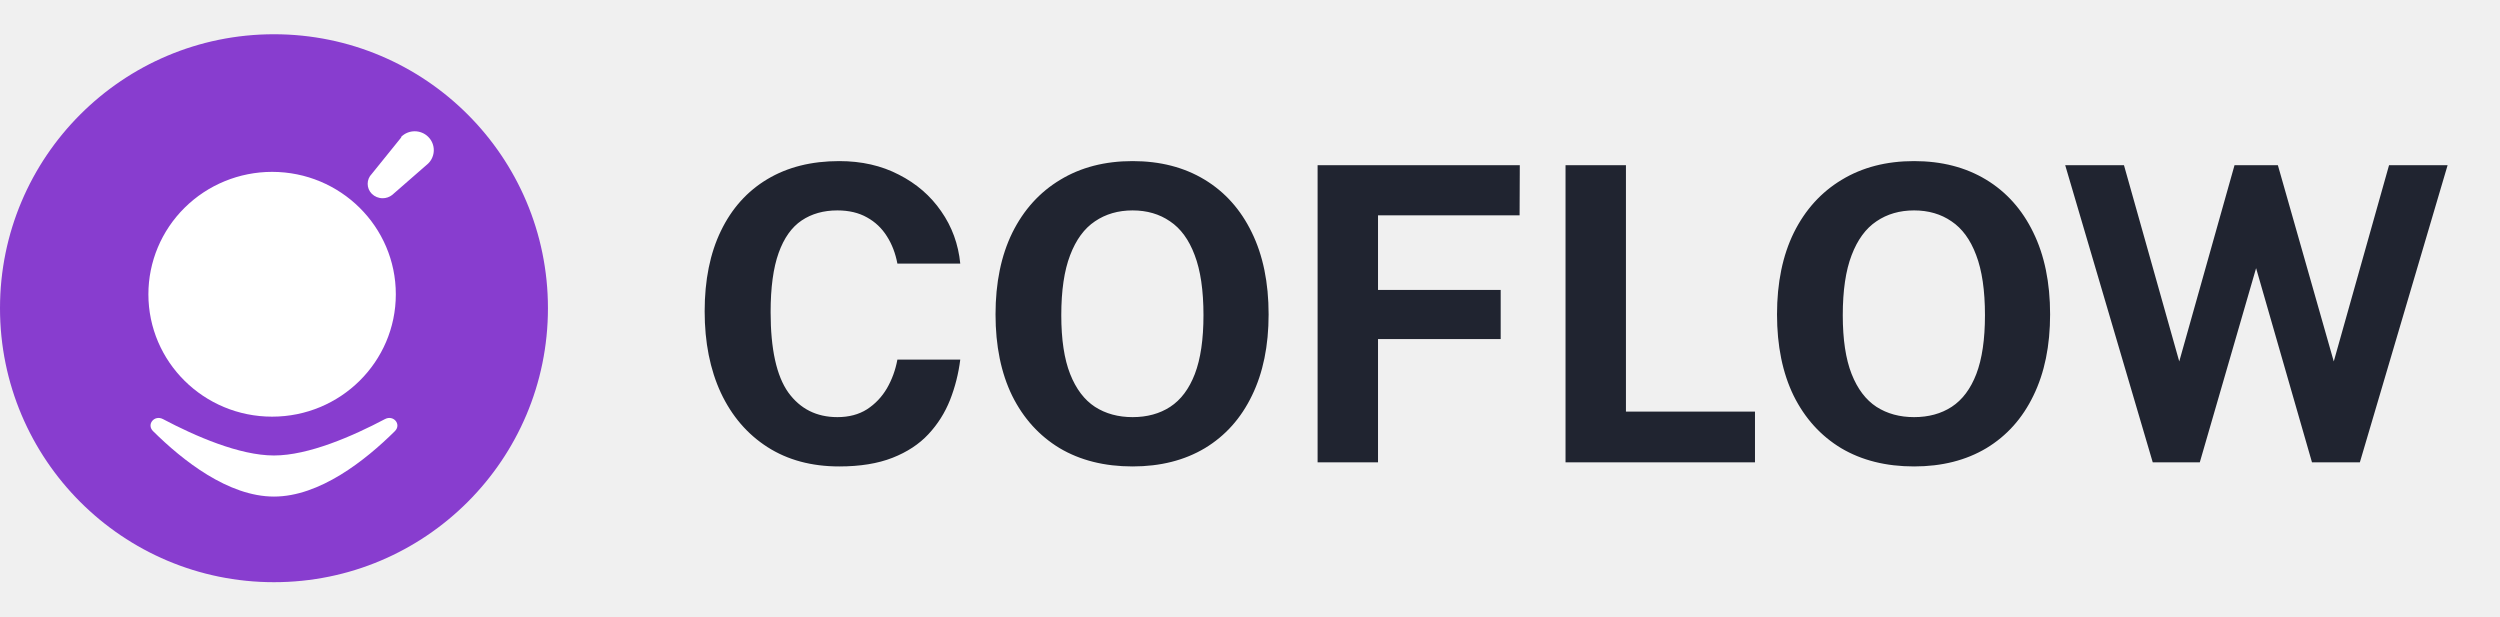
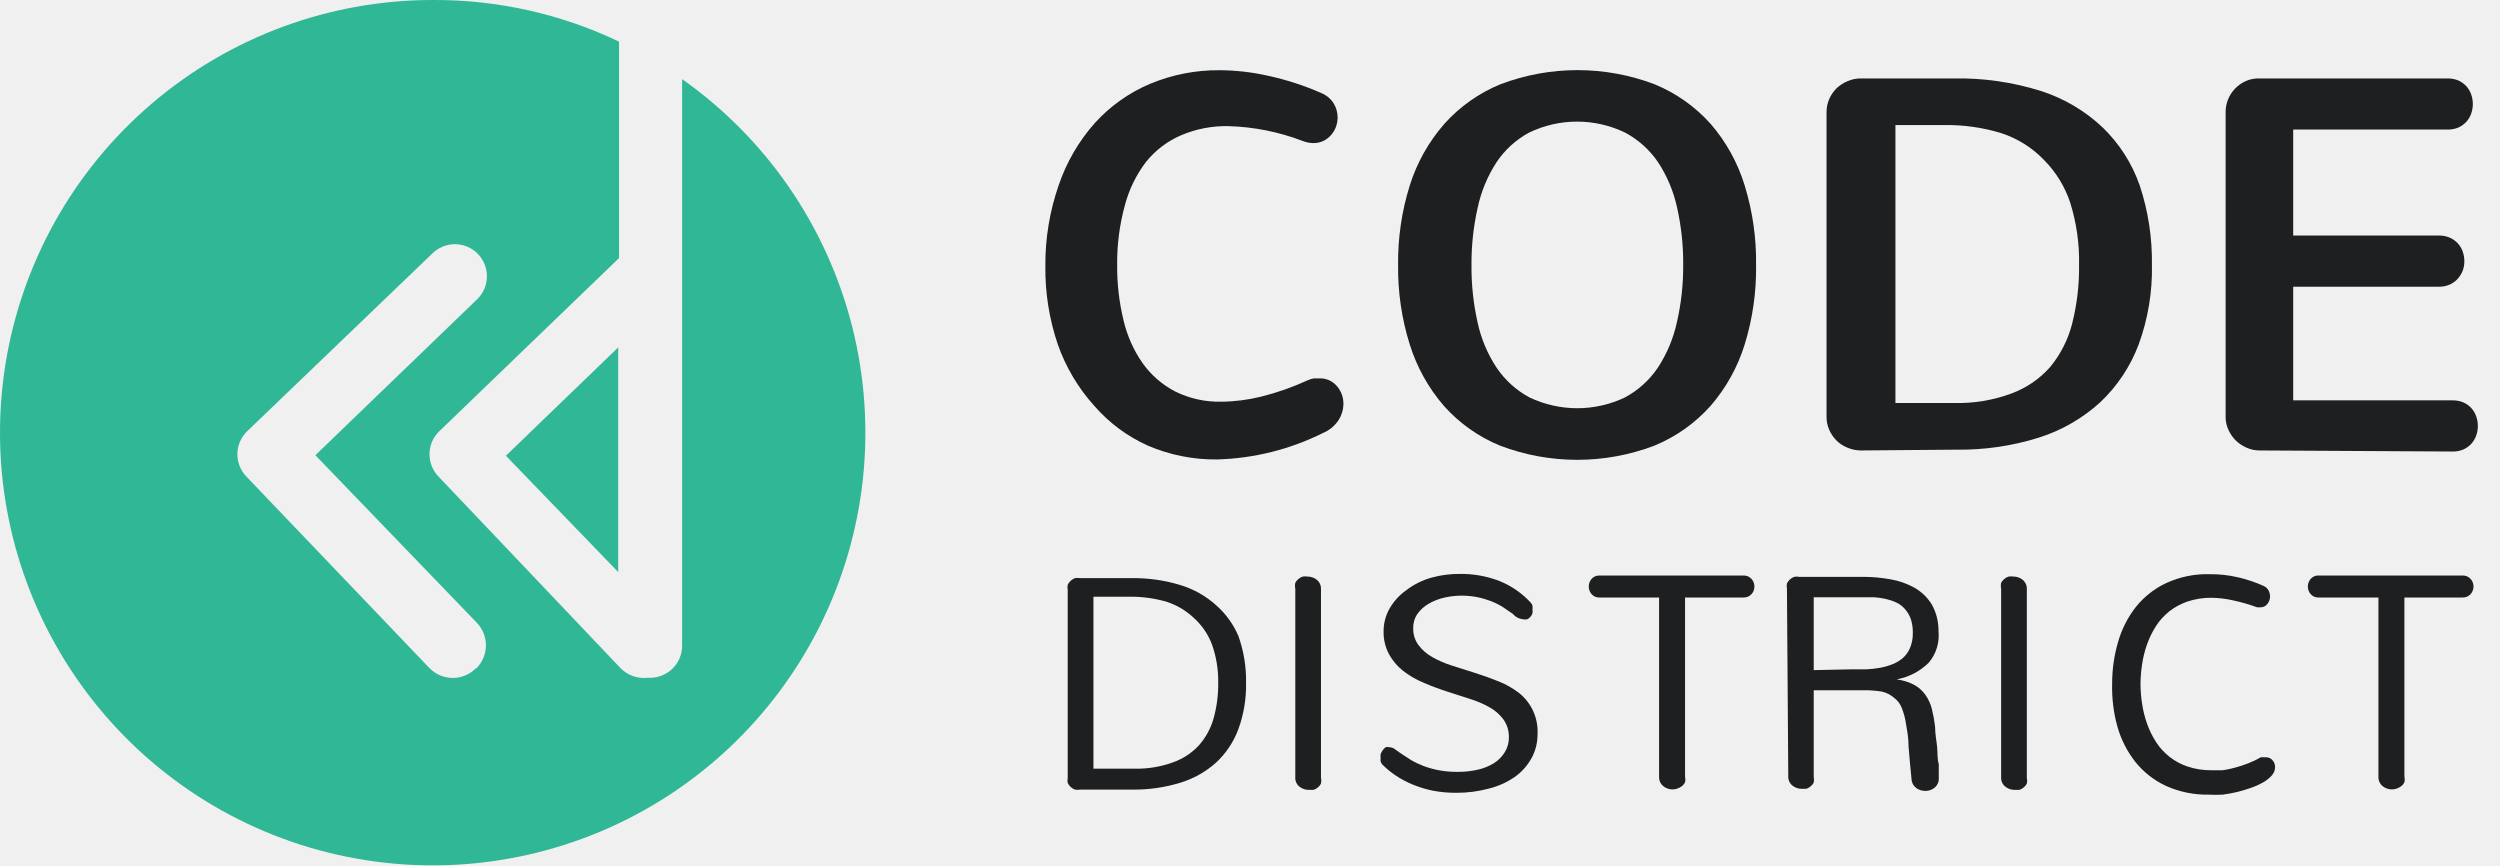
- <svg xmlns="http://www.w3.org/2000/svg" width="146" height="36" viewBox="0 0 146 36" fill="none">
-   <g clip-path="url(#clip0_581_2210)">
-     <circle cx="16" cy="18" r="16" fill="#883DCF" />
-     <mask id="path-2-inside-1_581_2210" fill="white">
-       <path d="M16 29C18.665 29 21.33 26.895 23.061 25.179C23.46 24.783 22.979 24.212 22.482 24.475C20.601 25.469 18.018 26.6 16 26.6C13.982 26.6 11.399 25.469 9.518 24.475C9.021 24.212 8.54 24.783 8.939 25.179C10.67 26.895 13.335 29 16 29Z" />
-     </mask>
-     <path d="M23.061 25.179L25.173 27.309V27.309L23.061 25.179ZM8.939 25.179L6.827 27.309H6.827L8.939 25.179ZM9.518 24.475L10.92 21.823L10.92 21.823L9.518 24.475ZM22.482 24.475L21.08 21.823L21.08 21.823L22.482 24.475ZM20.948 23.049C20.178 23.813 19.265 24.595 18.32 25.171C17.349 25.763 16.567 26 16 26V32C18.098 32 19.981 31.185 21.442 30.295C22.928 29.39 24.213 28.262 25.173 27.309L20.948 23.049ZM16 26C15.433 26 14.651 25.763 13.68 25.171C12.735 24.595 11.822 23.813 11.052 23.049L6.827 27.309C7.787 28.262 9.072 29.39 10.558 30.295C12.019 31.185 13.902 32 16 32V26ZM8.116 27.127C9.131 27.664 10.383 28.263 11.693 28.734C12.967 29.191 14.492 29.6 16 29.6V23.6C15.49 23.6 14.714 23.443 13.722 23.087C12.766 22.744 11.785 22.28 10.92 21.823L8.116 27.127ZM16 29.6C17.508 29.6 19.033 29.191 20.307 28.734C21.617 28.263 22.869 27.664 23.884 27.127L21.08 21.823C20.215 22.28 19.234 22.744 18.279 23.087C17.286 23.443 16.51 23.6 16 23.6V29.6ZM25.173 27.309C25.767 26.72 26.178 25.899 26.207 24.959C26.236 24.055 25.905 23.253 25.415 22.663C24.411 21.455 22.632 21.002 21.08 21.823L23.884 27.127C22.829 27.685 21.539 27.387 20.8 26.497C20.442 26.067 20.188 25.465 20.21 24.771C20.233 24.041 20.554 23.44 20.948 23.049L25.173 27.309ZM11.052 23.049C11.446 23.44 11.767 24.041 11.79 24.771C11.812 25.465 11.557 26.067 11.2 26.497C10.461 27.387 9.171 27.685 8.116 27.127L10.92 21.823C9.368 21.002 7.589 21.455 6.585 22.663C6.095 23.253 5.764 24.055 5.793 24.959C5.822 25.899 6.233 26.72 6.827 27.309L11.052 23.049Z" fill="white" mask="url(#path-2-inside-1_581_2210)" />
-     <path d="M21.712 11.316C21.392 10.994 21.392 10.478 21.712 10.155L23.43 8.027L23.43 7.99C23.866 7.559 24.571 7.559 25.007 7.99C25.442 8.42 25.442 9.119 25.007 9.549L22.982 11.316L22.906 11.383C22.748 11.508 22.551 11.577 22.347 11.577C22.108 11.577 21.88 11.483 21.712 11.316ZM8.666 17.185C8.666 15.289 9.428 13.471 10.783 12.131C12.138 10.79 13.975 10.037 15.891 10.037C19.882 10.037 23.116 13.238 23.116 17.185C23.116 21.133 19.882 24.333 15.891 24.333C11.901 24.333 8.666 21.133 8.666 17.185Z" fill="white" />
-   </g>
-   <path d="M49.012 9.408C50.316 9.408 51.476 9.672 52.492 10.2C53.516 10.72 54.34 11.432 54.964 12.336C55.596 13.24 55.968 14.26 56.08 15.396H52.408C52.296 14.796 52.092 14.264 51.796 13.8C51.5 13.328 51.112 12.96 50.632 12.696C50.152 12.424 49.576 12.288 48.904 12.288C48.096 12.288 47.4 12.484 46.816 12.876C46.232 13.268 45.784 13.9 45.472 14.772C45.16 15.644 45.004 16.796 45.004 18.228C45.004 20.388 45.348 21.952 46.036 22.92C46.732 23.88 47.688 24.36 48.904 24.36C49.576 24.36 50.152 24.208 50.632 23.904C51.112 23.592 51.5 23.184 51.796 22.68C52.092 22.168 52.296 21.608 52.408 21H56.08C55.976 21.824 55.776 22.612 55.48 23.364C55.184 24.108 54.764 24.772 54.22 25.356C53.676 25.94 52.976 26.4 52.12 26.736C51.264 27.072 50.228 27.24 49.012 27.24C47.396 27.24 46 26.864 44.824 26.112C43.648 25.36 42.74 24.304 42.1 22.944C41.468 21.584 41.152 19.996 41.152 18.18C41.152 16.356 41.468 14.792 42.1 13.488C42.732 12.176 43.636 11.168 44.812 10.464C45.988 9.76 47.388 9.408 49.012 9.408ZM66.143 27.24C64.503 27.24 63.083 26.884 61.883 26.172C60.691 25.452 59.767 24.432 59.111 23.112C58.463 21.784 58.139 20.2 58.139 18.36C58.139 16.512 58.467 14.92 59.123 13.584C59.787 12.248 60.719 11.22 61.919 10.5C63.119 9.772 64.527 9.408 66.143 9.408C67.751 9.408 69.151 9.768 70.343 10.488C71.535 11.208 72.455 12.236 73.103 13.572C73.759 14.908 74.087 16.504 74.087 18.36C74.087 20.192 73.763 21.772 73.115 23.1C72.475 24.428 71.559 25.452 70.367 26.172C69.175 26.884 67.767 27.24 66.143 27.24ZM66.143 24.36C66.991 24.36 67.723 24.16 68.339 23.76C68.963 23.352 69.443 22.712 69.779 21.84C70.115 20.96 70.283 19.816 70.283 18.408C70.283 16.96 70.111 15.788 69.767 14.892C69.431 13.996 68.951 13.34 68.327 12.924C67.711 12.5 66.983 12.288 66.143 12.288C65.303 12.288 64.571 12.5 63.947 12.924C63.323 13.34 62.839 14 62.495 14.904C62.151 15.8 61.979 16.968 61.979 18.408C61.979 19.824 62.151 20.968 62.495 21.84C62.839 22.712 63.323 23.352 63.947 23.76C64.571 24.16 65.303 24.36 66.143 24.36ZM76.948 9.648H88.756L88.744 12.576H80.476V16.932H87.64V19.8H80.476V27H76.948V9.648ZM91.427 9.648H94.955V24.036H102.491V27H91.427V9.648ZM111.782 27.24C110.142 27.24 108.722 26.884 107.522 26.172C106.33 25.452 105.406 24.432 104.75 23.112C104.102 21.784 103.778 20.2 103.778 18.36C103.778 16.512 104.106 14.92 104.762 13.584C105.426 12.248 106.358 11.22 107.558 10.5C108.758 9.772 110.166 9.408 111.782 9.408C113.39 9.408 114.79 9.768 115.982 10.488C117.174 11.208 118.094 12.236 118.742 13.572C119.398 14.908 119.726 16.504 119.726 18.36C119.726 20.192 119.402 21.772 118.754 23.1C118.114 24.428 117.198 25.452 116.006 26.172C114.814 26.884 113.406 27.24 111.782 27.24ZM111.782 24.36C112.63 24.36 113.362 24.16 113.978 23.76C114.602 23.352 115.082 22.712 115.418 21.84C115.754 20.96 115.922 19.816 115.922 18.408C115.922 16.96 115.75 15.788 115.406 14.892C115.07 13.996 114.59 13.34 113.966 12.924C113.35 12.5 112.622 12.288 111.782 12.288C110.942 12.288 110.21 12.5 109.586 12.924C108.962 13.34 108.478 14 108.134 14.904C107.79 15.8 107.618 16.968 107.618 18.408C107.618 19.824 107.79 20.968 108.134 21.84C108.478 22.712 108.962 23.352 109.586 23.76C110.21 24.16 110.942 24.36 111.782 24.36ZM142.94 9.648L137.816 27H135.02L131.756 15.66L128.468 27H125.72L120.608 9.648H124.04L127.268 21.108L130.496 9.648H133.028L136.292 21.108L139.52 9.648H142.94Z" fill="#202430" />
-   <defs>
-     <clipPath id="clip0_581_2210">
-       <rect width="32" height="32" fill="white" transform="translate(0 2)" />
-     </clipPath>
-   </defs>
+ <svg xmlns="http://www.w3.org/2000/svg" width="104" height="36" viewBox="0 0 104 36" fill="none">
+   <path d="M43.487 11.089C43.476 9.941 43.662 8.8 44.038 7.716C44.361 6.756 44.875 5.871 45.548 5.115C46.188 4.409 46.974 3.853 47.852 3.483C48.764 3.105 49.742 2.914 50.729 2.921C51.411 2.924 52.091 3.002 52.757 3.153C53.514 3.318 54.252 3.558 54.961 3.869C55.175 3.955 55.356 4.105 55.479 4.299C55.586 4.471 55.643 4.669 55.645 4.872C55.646 5.007 55.623 5.141 55.579 5.269C55.532 5.399 55.461 5.518 55.369 5.622C55.28 5.723 55.171 5.806 55.05 5.864C54.915 5.926 54.768 5.957 54.62 5.952C54.472 5.948 54.327 5.918 54.19 5.864C53.203 5.486 52.16 5.277 51.103 5.247C50.422 5.233 49.746 5.364 49.119 5.633C48.556 5.878 48.06 6.256 47.675 6.735C47.265 7.273 46.965 7.888 46.794 8.543C46.573 9.351 46.465 10.185 46.474 11.023C46.467 11.799 46.556 12.572 46.739 13.326C46.889 13.971 47.162 14.581 47.543 15.123C47.896 15.614 48.361 16.015 48.899 16.291C49.492 16.582 50.146 16.726 50.806 16.71C51.363 16.706 51.918 16.635 52.459 16.501C53.118 16.337 53.76 16.112 54.377 15.829C54.465 15.789 54.558 15.759 54.653 15.74H54.906C55.047 15.738 55.187 15.768 55.314 15.829C55.433 15.887 55.538 15.969 55.623 16.071C55.709 16.172 55.776 16.288 55.821 16.413C55.866 16.54 55.888 16.674 55.887 16.81C55.883 17.044 55.814 17.273 55.689 17.471C55.531 17.712 55.305 17.901 55.038 18.011C53.666 18.695 52.162 19.071 50.63 19.113C49.633 19.125 48.645 18.925 47.73 18.529C46.886 18.146 46.134 17.586 45.526 16.887C44.854 16.144 44.337 15.274 44.005 14.329C43.651 13.286 43.476 12.191 43.487 11.089Z" fill="#1D1F21" />
+   <path d="M58.161 11.023C58.148 9.902 58.311 8.786 58.646 7.716C58.942 6.774 59.43 5.903 60.079 5.159C60.722 4.438 61.522 3.872 62.416 3.506C64.482 2.721 66.764 2.721 68.831 3.506C69.725 3.873 70.524 4.438 71.168 5.159C71.81 5.904 72.291 6.775 72.579 7.716C72.908 8.787 73.068 9.903 73.053 11.023C73.069 12.143 72.909 13.259 72.579 14.33C72.287 15.272 71.803 16.143 71.157 16.887C70.513 17.608 69.714 18.173 68.82 18.54C66.753 19.325 64.471 19.325 62.405 18.54C61.51 18.174 60.711 17.608 60.068 16.887C59.423 16.142 58.939 15.271 58.646 14.33C58.31 13.26 58.147 12.144 58.161 11.023ZM61.214 11.023C61.207 11.827 61.292 12.63 61.468 13.415C61.612 14.087 61.882 14.726 62.261 15.3C62.61 15.816 63.079 16.24 63.628 16.534C64.248 16.829 64.926 16.982 65.612 16.982C66.299 16.982 66.977 16.829 67.596 16.534C68.145 16.24 68.615 15.816 68.963 15.3C69.341 14.725 69.61 14.086 69.757 13.415C69.938 12.631 70.027 11.828 70.021 11.023C70.028 10.222 69.943 9.423 69.768 8.642C69.623 7.967 69.353 7.324 68.974 6.746C68.622 6.229 68.149 5.805 67.596 5.512C66.975 5.214 66.296 5.059 65.607 5.059C64.918 5.059 64.238 5.214 63.617 5.512C63.066 5.808 62.597 6.236 62.25 6.757C61.876 7.336 61.611 7.979 61.468 8.653C61.294 9.431 61.209 10.226 61.214 11.023Z" fill="#1D1F21" />
+   <path d="M77.417 18.739C77.228 18.738 77.041 18.701 76.866 18.628C76.693 18.562 76.536 18.46 76.403 18.331C76.273 18.201 76.168 18.047 76.095 17.879C76.02 17.709 75.982 17.524 75.984 17.339V4.674C75.982 4.484 76.02 4.296 76.095 4.123C76.167 3.953 76.272 3.8 76.403 3.671C76.538 3.544 76.695 3.443 76.866 3.373C77.041 3.299 77.228 3.262 77.417 3.263H81.253C82.486 3.238 83.714 3.413 84.891 3.781C85.854 4.088 86.736 4.608 87.47 5.302C88.166 5.975 88.695 6.802 89.013 7.716C89.366 8.782 89.537 9.9 89.52 11.023C89.543 12.15 89.356 13.271 88.969 14.329C88.626 15.242 88.079 16.064 87.371 16.733C86.633 17.406 85.756 17.91 84.803 18.209C83.69 18.557 82.529 18.724 81.364 18.706L77.417 18.739ZM78.85 16.765H81.286C82.102 16.786 82.913 16.651 83.678 16.369C84.298 16.14 84.851 15.761 85.288 15.267C85.722 14.739 86.035 14.121 86.203 13.459C86.403 12.666 86.499 11.851 86.489 11.034C86.508 10.156 86.385 9.282 86.125 8.443C85.903 7.767 85.526 7.151 85.023 6.647C84.537 6.143 83.935 5.765 83.27 5.544C82.496 5.306 81.689 5.19 80.879 5.203H78.85V16.765Z" fill="#1D1F21" />
+   <path d="M93.997 18.739C93.815 18.739 93.634 18.702 93.468 18.628C93.3 18.557 93.147 18.456 93.016 18.331C92.887 18.204 92.782 18.054 92.707 17.89C92.628 17.725 92.587 17.544 92.586 17.361V4.652C92.588 4.289 92.73 3.941 92.983 3.682C93.109 3.552 93.259 3.447 93.424 3.373C93.594 3.298 93.778 3.26 93.964 3.263H101.812C101.971 3.259 102.129 3.289 102.275 3.351C102.401 3.408 102.513 3.491 102.606 3.594C102.694 3.693 102.761 3.809 102.804 3.935C102.848 4.063 102.87 4.197 102.87 4.332C102.869 4.463 102.847 4.594 102.804 4.718C102.762 4.844 102.694 4.96 102.606 5.06C102.513 5.162 102.401 5.245 102.275 5.302C102.129 5.364 101.971 5.395 101.812 5.39H95.397V9.799H101.437C101.6 9.793 101.762 9.823 101.911 9.887C102.037 9.942 102.15 10.022 102.243 10.122C102.336 10.223 102.407 10.342 102.451 10.472C102.495 10.599 102.518 10.733 102.517 10.868C102.518 11 102.496 11.131 102.451 11.254C102.403 11.38 102.332 11.496 102.242 11.596C102.15 11.699 102.037 11.781 101.911 11.838C101.765 11.901 101.607 11.931 101.448 11.927H95.397V16.655H102.01C102.173 16.649 102.335 16.68 102.484 16.744C102.61 16.801 102.723 16.883 102.815 16.986C102.903 17.085 102.971 17.202 103.013 17.328C103.058 17.455 103.08 17.59 103.079 17.725C103.078 17.856 103.056 17.986 103.013 18.11C102.971 18.236 102.904 18.353 102.815 18.452C102.723 18.555 102.61 18.637 102.484 18.695C102.335 18.759 102.173 18.789 102.01 18.783L93.997 18.739Z" fill="#1D1F21" />
+   <path d="M44.935 32.847C44.863 32.863 44.788 32.863 44.715 32.847C44.65 32.822 44.59 32.784 44.539 32.737C44.488 32.691 44.447 32.634 44.417 32.572C44.403 32.503 44.403 32.431 44.417 32.362V24.536C44.403 24.467 44.403 24.396 44.417 24.327C44.447 24.265 44.488 24.209 44.539 24.162C44.59 24.115 44.65 24.078 44.715 24.051C44.788 24.037 44.863 24.037 44.935 24.051H47.052C47.746 24.039 48.438 24.135 49.102 24.338C49.659 24.506 50.171 24.796 50.601 25.187C50.996 25.537 51.308 25.97 51.516 26.454C51.741 27.084 51.849 27.748 51.836 28.416C51.848 29.07 51.739 29.72 51.516 30.334C51.32 30.863 51.003 31.339 50.59 31.723C50.161 32.107 49.653 32.393 49.102 32.561C48.452 32.76 47.776 32.857 47.096 32.847H44.935ZM45.487 31.977H47.206C47.739 31.988 48.269 31.902 48.771 31.723C49.192 31.579 49.571 31.333 49.874 31.007C50.155 30.689 50.362 30.312 50.48 29.904C50.616 29.424 50.682 28.927 50.678 28.427C50.689 27.884 50.604 27.343 50.425 26.829C50.27 26.408 50.017 26.03 49.686 25.727C49.358 25.411 48.962 25.173 48.529 25.032C48.017 24.885 47.486 24.815 46.953 24.823H45.487V31.977Z" fill="#1D1F21" />
+   <path d="M53.884 24.481C53.867 24.405 53.867 24.326 53.884 24.25C53.914 24.185 53.96 24.129 54.016 24.084C54.068 24.041 54.128 24.008 54.192 23.985C54.262 23.974 54.332 23.974 54.402 23.985C54.538 23.986 54.67 24.032 54.776 24.117C54.835 24.165 54.882 24.226 54.913 24.294C54.943 24.363 54.957 24.439 54.953 24.514V32.362C54.97 32.439 54.97 32.518 54.953 32.594C54.922 32.659 54.877 32.715 54.821 32.759C54.769 32.803 54.709 32.837 54.644 32.858H54.435C54.298 32.858 54.166 32.811 54.06 32.726C54 32.679 53.953 32.619 53.922 32.55C53.892 32.48 53.878 32.405 53.884 32.329V24.481Z" fill="#1D1F21" />
+   <path d="M58.791 26.146C58.784 26.395 58.862 26.64 59.012 26.84C59.166 27.043 59.362 27.212 59.585 27.336C59.844 27.482 60.117 27.6 60.401 27.689L61.337 27.986C61.69 28.097 62.028 28.218 62.352 28.35C62.656 28.47 62.942 28.634 63.2 28.835C63.457 29.041 63.66 29.306 63.792 29.608C63.924 29.909 63.982 30.238 63.961 30.566C63.961 30.909 63.874 31.247 63.707 31.547C63.535 31.858 63.294 32.126 63.002 32.329C62.667 32.557 62.294 32.722 61.9 32.814C61.468 32.928 61.023 32.983 60.577 32.98C60.252 32.982 59.927 32.953 59.607 32.892C59.32 32.834 59.04 32.749 58.769 32.638C58.522 32.536 58.286 32.411 58.064 32.263C57.861 32.129 57.673 31.974 57.502 31.8C57.47 31.766 57.447 31.724 57.435 31.679C57.428 31.635 57.428 31.591 57.435 31.547C57.425 31.488 57.425 31.429 57.435 31.37C57.457 31.311 57.486 31.256 57.524 31.205C57.558 31.159 57.599 31.118 57.645 31.084C57.692 31.069 57.742 31.069 57.788 31.084C57.872 31.084 57.953 31.111 58.02 31.161L58.251 31.326L58.692 31.613C58.861 31.713 59.038 31.797 59.221 31.866C59.428 31.944 59.642 32.003 59.86 32.043C60.111 32.089 60.366 32.111 60.621 32.109C60.906 32.113 61.191 32.083 61.47 32.021C61.711 31.968 61.942 31.875 62.153 31.745C62.337 31.627 62.492 31.469 62.605 31.282C62.713 31.102 62.77 30.897 62.77 30.687C62.778 30.42 62.701 30.158 62.55 29.938C62.397 29.73 62.202 29.557 61.977 29.43C61.718 29.284 61.445 29.166 61.161 29.078L60.235 28.78C59.89 28.67 59.556 28.545 59.232 28.405C58.925 28.279 58.635 28.113 58.372 27.909C58.128 27.718 57.925 27.477 57.777 27.204C57.626 26.915 57.55 26.593 57.557 26.267C57.555 25.931 57.643 25.6 57.81 25.308C57.981 25.012 58.214 24.756 58.494 24.558C58.809 24.316 59.168 24.136 59.552 24.029C59.932 23.924 60.325 23.872 60.72 23.875C61.289 23.866 61.854 23.967 62.385 24.173C62.88 24.374 63.324 24.683 63.685 25.076C63.717 25.111 63.74 25.152 63.751 25.198C63.757 25.249 63.757 25.301 63.751 25.352C63.758 25.403 63.758 25.455 63.751 25.506C63.736 25.559 63.71 25.608 63.674 25.65C63.638 25.695 63.593 25.733 63.542 25.76C63.477 25.776 63.409 25.776 63.344 25.76C63.184 25.742 63.038 25.663 62.936 25.54L62.517 25.253C62.363 25.157 62.201 25.076 62.032 25.01C61.849 24.94 61.661 24.884 61.47 24.845C61.256 24.801 61.038 24.779 60.819 24.779C60.578 24.779 60.338 24.804 60.103 24.856C59.871 24.907 59.648 24.992 59.442 25.11C59.248 25.218 59.083 25.369 58.957 25.55C58.84 25.726 58.782 25.935 58.791 26.146Z" fill="#1D1F21" />
+   <path d="M66.549 24.856C66.485 24.86 66.421 24.849 66.361 24.825C66.302 24.8 66.249 24.762 66.207 24.713C66.133 24.625 66.092 24.514 66.092 24.399C66.092 24.284 66.133 24.173 66.207 24.085C66.249 24.036 66.302 23.998 66.361 23.973C66.421 23.948 66.485 23.938 66.549 23.942H72.512C72.578 23.937 72.644 23.947 72.705 23.972C72.766 23.997 72.821 24.035 72.865 24.085C72.942 24.172 72.984 24.283 72.984 24.399C72.984 24.515 72.942 24.627 72.865 24.713C72.821 24.762 72.766 24.801 72.705 24.826C72.644 24.851 72.578 24.861 72.512 24.856H70.098V32.308C70.115 32.384 70.115 32.463 70.098 32.539C70.068 32.604 70.023 32.661 69.966 32.705C69.91 32.749 69.847 32.782 69.779 32.804C69.681 32.839 69.576 32.848 69.474 32.83C69.371 32.813 69.275 32.77 69.194 32.705C69.135 32.657 69.089 32.597 69.058 32.528C69.027 32.459 69.014 32.383 69.018 32.308V24.856H66.549Z" fill="#1D1F21" />
+   <path d="M74.337 24.482C74.322 24.413 74.322 24.341 74.337 24.272C74.367 24.21 74.408 24.154 74.459 24.107C74.511 24.06 74.57 24.023 74.635 23.997C74.708 23.982 74.783 23.982 74.855 23.997H77.523C77.892 23.999 78.261 24.032 78.625 24.096C78.981 24.153 79.324 24.273 79.639 24.448C79.938 24.617 80.189 24.86 80.367 25.154C80.553 25.491 80.648 25.871 80.642 26.256C80.666 26.488 80.643 26.723 80.575 26.947C80.507 27.17 80.395 27.377 80.246 27.557C79.88 27.924 79.41 28.17 78.901 28.262C79.159 28.295 79.409 28.374 79.639 28.494C79.823 28.597 79.981 28.74 80.102 28.913C80.225 29.09 80.314 29.288 80.367 29.497C80.426 29.736 80.47 29.979 80.499 30.224C80.499 30.544 80.565 30.841 80.587 31.106C80.609 31.371 80.587 31.591 80.653 31.779V32.352C80.66 32.428 80.648 32.505 80.62 32.575C80.591 32.646 80.546 32.709 80.488 32.76C80.378 32.854 80.237 32.905 80.091 32.903C79.957 32.903 79.825 32.86 79.716 32.782C79.656 32.736 79.607 32.678 79.573 32.611C79.538 32.545 79.52 32.471 79.518 32.396C79.467 31.889 79.426 31.444 79.397 31.062C79.397 30.676 79.331 30.357 79.287 30.092C79.253 29.869 79.194 29.651 79.11 29.442C79.047 29.28 78.94 29.139 78.802 29.034C78.653 28.905 78.475 28.814 78.284 28.769C78.025 28.729 77.763 28.71 77.501 28.714H75.451V32.319C75.467 32.395 75.467 32.474 75.451 32.55C75.42 32.615 75.375 32.671 75.318 32.715C75.266 32.76 75.207 32.793 75.142 32.815H74.944C74.807 32.814 74.675 32.767 74.569 32.682C74.509 32.636 74.462 32.575 74.431 32.506C74.4 32.437 74.387 32.361 74.392 32.285L74.337 24.482ZM77.082 27.843H77.655C77.847 27.834 78.039 27.812 78.228 27.777C78.406 27.744 78.58 27.693 78.746 27.623C78.904 27.561 79.05 27.471 79.176 27.358C79.301 27.241 79.399 27.098 79.463 26.939C79.54 26.747 79.578 26.541 79.573 26.333C79.579 26.131 79.549 25.93 79.485 25.738C79.428 25.583 79.342 25.441 79.231 25.319C79.13 25.207 79.006 25.117 78.868 25.055C78.726 24.991 78.578 24.944 78.427 24.911C78.271 24.878 78.112 24.856 77.953 24.845H75.451V27.877L77.082 27.843Z" fill="#1D1F21" />
+   <path d="M83.247 24.481C83.23 24.405 83.23 24.326 83.247 24.25C83.278 24.185 83.323 24.129 83.379 24.084C83.432 24.041 83.491 24.008 83.556 23.985C83.625 23.974 83.696 23.974 83.765 23.985C83.901 23.986 84.033 24.032 84.14 24.117C84.199 24.165 84.245 24.226 84.276 24.294C84.307 24.363 84.32 24.439 84.316 24.514V32.362C84.333 32.439 84.333 32.518 84.316 32.594C84.286 32.659 84.24 32.715 84.184 32.759C84.132 32.803 84.072 32.837 84.007 32.858H83.798C83.662 32.858 83.53 32.811 83.423 32.726C83.364 32.679 83.316 32.619 83.286 32.55C83.255 32.48 83.242 32.405 83.247 32.329V24.481Z" fill="#1D1F21" />
+   <path d="M87.865 28.449C87.863 27.864 87.945 27.281 88.108 26.719C88.259 26.182 88.514 25.681 88.857 25.242C89.199 24.819 89.632 24.48 90.125 24.25C90.685 23.995 91.296 23.871 91.911 23.886C92.315 23.882 92.718 23.926 93.112 24.018C93.471 24.103 93.822 24.221 94.159 24.371C94.248 24.409 94.321 24.475 94.369 24.558C94.411 24.636 94.434 24.723 94.435 24.812C94.434 24.924 94.395 25.033 94.325 25.121C94.292 25.166 94.249 25.203 94.199 25.228C94.149 25.253 94.094 25.265 94.038 25.264H93.895C93.571 25.145 93.24 25.049 92.903 24.977C92.606 24.909 92.303 24.872 91.999 24.867C91.662 24.864 91.327 24.916 91.007 25.021C90.732 25.114 90.475 25.252 90.246 25.429C90.03 25.6 89.844 25.805 89.695 26.035C89.541 26.273 89.415 26.529 89.32 26.796C89.223 27.068 89.153 27.348 89.111 27.634C89.069 27.907 89.047 28.184 89.045 28.46C89.047 28.734 89.069 29.006 89.111 29.276C89.153 29.561 89.223 29.842 89.32 30.114C89.415 30.381 89.541 30.637 89.695 30.874C90.004 31.352 90.467 31.71 91.007 31.889C91.327 31.994 91.662 32.047 91.999 32.043H92.462C92.636 32.017 92.81 31.98 92.98 31.933C93.163 31.884 93.343 31.825 93.52 31.756C93.703 31.686 93.88 31.601 94.049 31.503H94.159H94.269C94.32 31.502 94.37 31.513 94.415 31.534C94.461 31.555 94.501 31.585 94.534 31.624C94.606 31.702 94.645 31.805 94.644 31.91C94.643 32.037 94.596 32.158 94.512 32.252C94.411 32.367 94.292 32.463 94.159 32.539C93.998 32.632 93.828 32.709 93.652 32.77C93.267 32.91 92.868 33.006 92.462 33.057C92.278 33.068 92.094 33.068 91.911 33.057C91.288 33.072 90.671 32.948 90.103 32.693C89.61 32.464 89.176 32.124 88.835 31.701C88.492 31.266 88.237 30.768 88.086 30.235C87.924 29.654 87.85 29.052 87.865 28.449Z" fill="#1D1F21" />
+   <path d="M96.463 24.856C96.399 24.86 96.335 24.849 96.275 24.825C96.216 24.8 96.163 24.762 96.121 24.713C96.047 24.625 96.006 24.514 96.006 24.399C96.006 24.284 96.047 24.173 96.121 24.085C96.163 24.036 96.216 23.998 96.275 23.973C96.335 23.948 96.399 23.938 96.463 23.942H102.426C102.492 23.937 102.558 23.947 102.619 23.972C102.681 23.997 102.735 24.035 102.779 24.085C102.856 24.172 102.898 24.283 102.898 24.399C102.898 24.515 102.856 24.627 102.779 24.713C102.735 24.762 102.681 24.801 102.619 24.826C102.558 24.851 102.492 24.861 102.426 24.856H100.023V32.308C100.04 32.384 100.04 32.463 100.023 32.539C99.993 32.604 99.948 32.661 99.891 32.705C99.835 32.749 99.772 32.782 99.704 32.804C99.606 32.839 99.501 32.848 99.399 32.83C99.296 32.813 99.2 32.77 99.12 32.705C99.061 32.657 99.014 32.597 98.983 32.528C98.953 32.459 98.939 32.383 98.943 32.308V24.856H96.463Z" fill="#1D1F21" />
+   <path d="M28.376 3.307V26.862C28.376 27.214 28.237 27.552 27.989 27.802C27.741 28.051 27.405 28.193 27.053 28.196H26.932C26.731 28.217 26.528 28.194 26.337 28.127C26.147 28.06 25.973 27.952 25.829 27.81L18.257 19.841C18.007 19.591 17.867 19.252 17.867 18.898C17.867 18.545 18.007 18.206 18.257 17.956L25.752 10.736V1.731C23.343 0.582 20.706 -0.01 18.036 0C13.739 -0.009 9.581 1.52 6.313 4.31C3.045 7.1 0.883 10.967 0.217 15.213C-0.448 19.458 0.427 23.801 2.685 27.457C4.942 31.113 8.434 33.841 12.527 35.148C16.621 36.454 21.047 36.253 25.005 34.581C28.963 32.909 32.193 29.875 34.11 26.03C36.027 22.184 36.504 17.779 35.457 13.612C34.409 9.444 31.905 5.789 28.398 3.307H28.376ZM19.789 27.81C19.535 28.061 19.192 28.202 18.835 28.202C18.479 28.202 18.136 28.061 17.882 27.81L10.265 19.841C10.016 19.591 9.875 19.252 9.875 18.898C9.875 18.545 10.016 18.206 10.265 17.956L17.981 10.549C18.231 10.299 18.57 10.159 18.924 10.159C19.277 10.159 19.616 10.299 19.866 10.549C20.116 10.799 20.256 11.138 20.256 11.491C20.256 11.845 20.116 12.184 19.866 12.434L13.12 18.937L19.822 25.892C20.073 26.146 20.214 26.489 20.214 26.846C20.214 27.203 20.073 27.545 19.822 27.799" fill="#30B795" />
+   <path d="M21.045 18.959L25.718 23.798V14.451L21.045 18.959Z" fill="#30B795" />
</svg>
